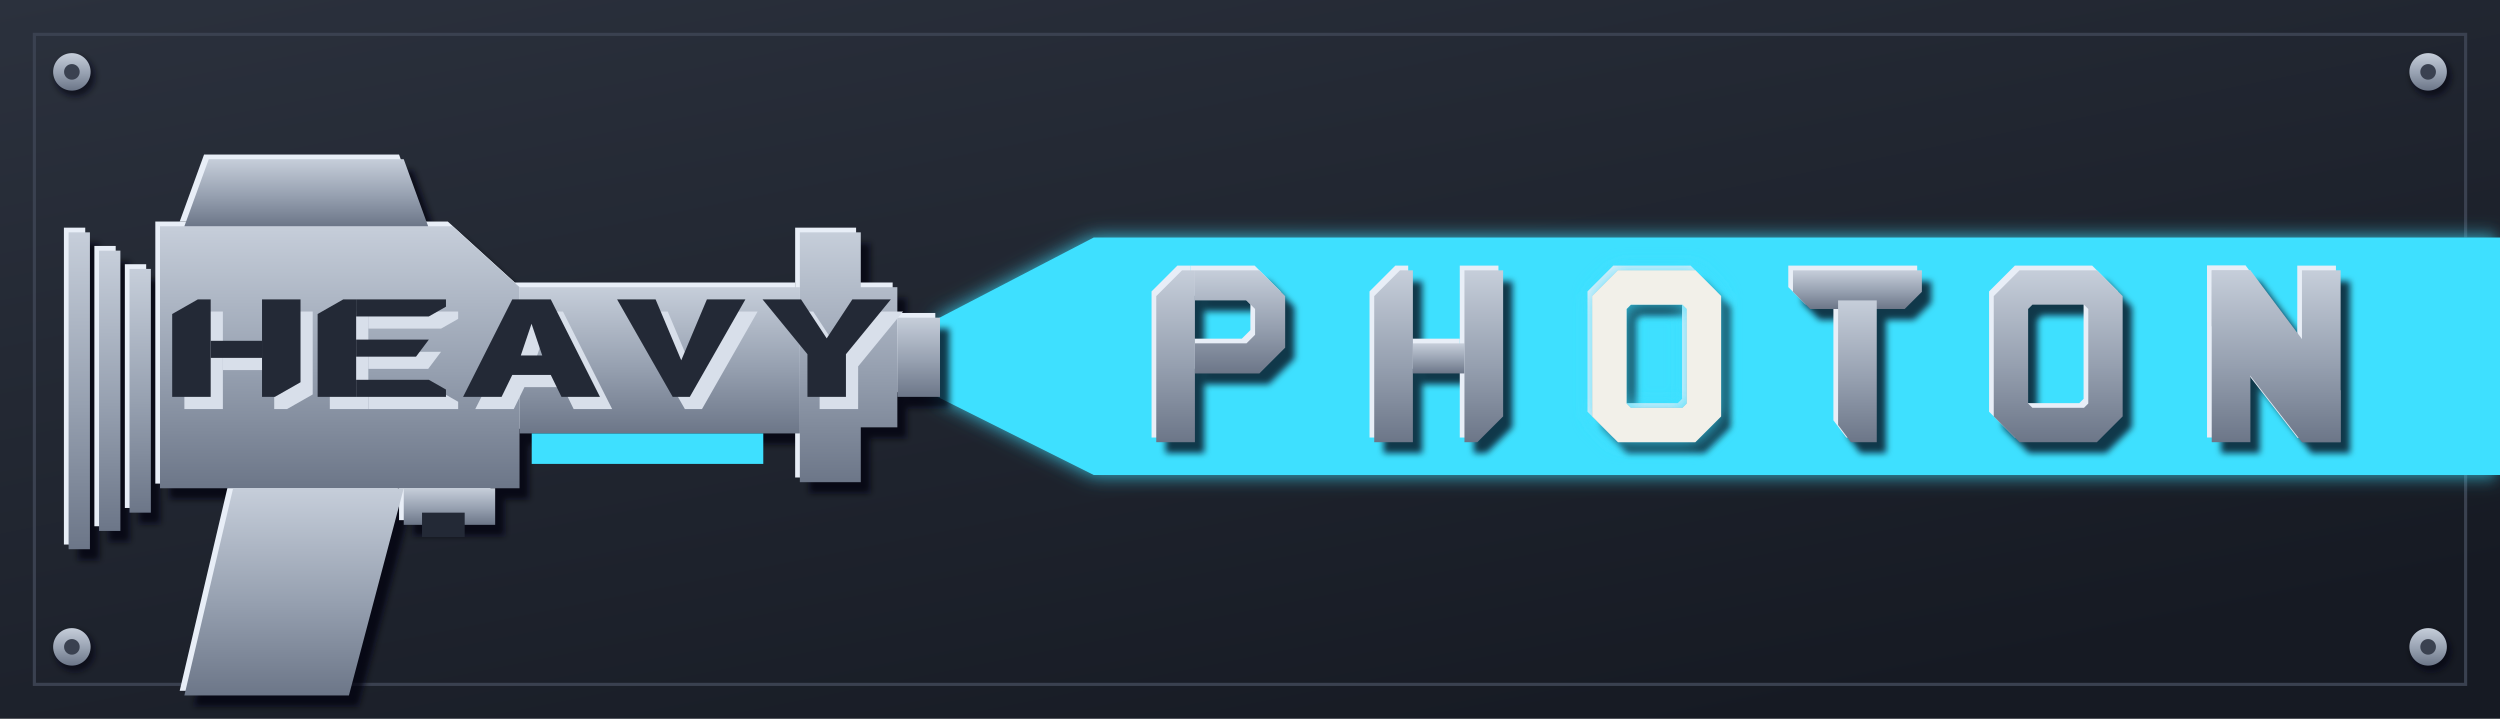
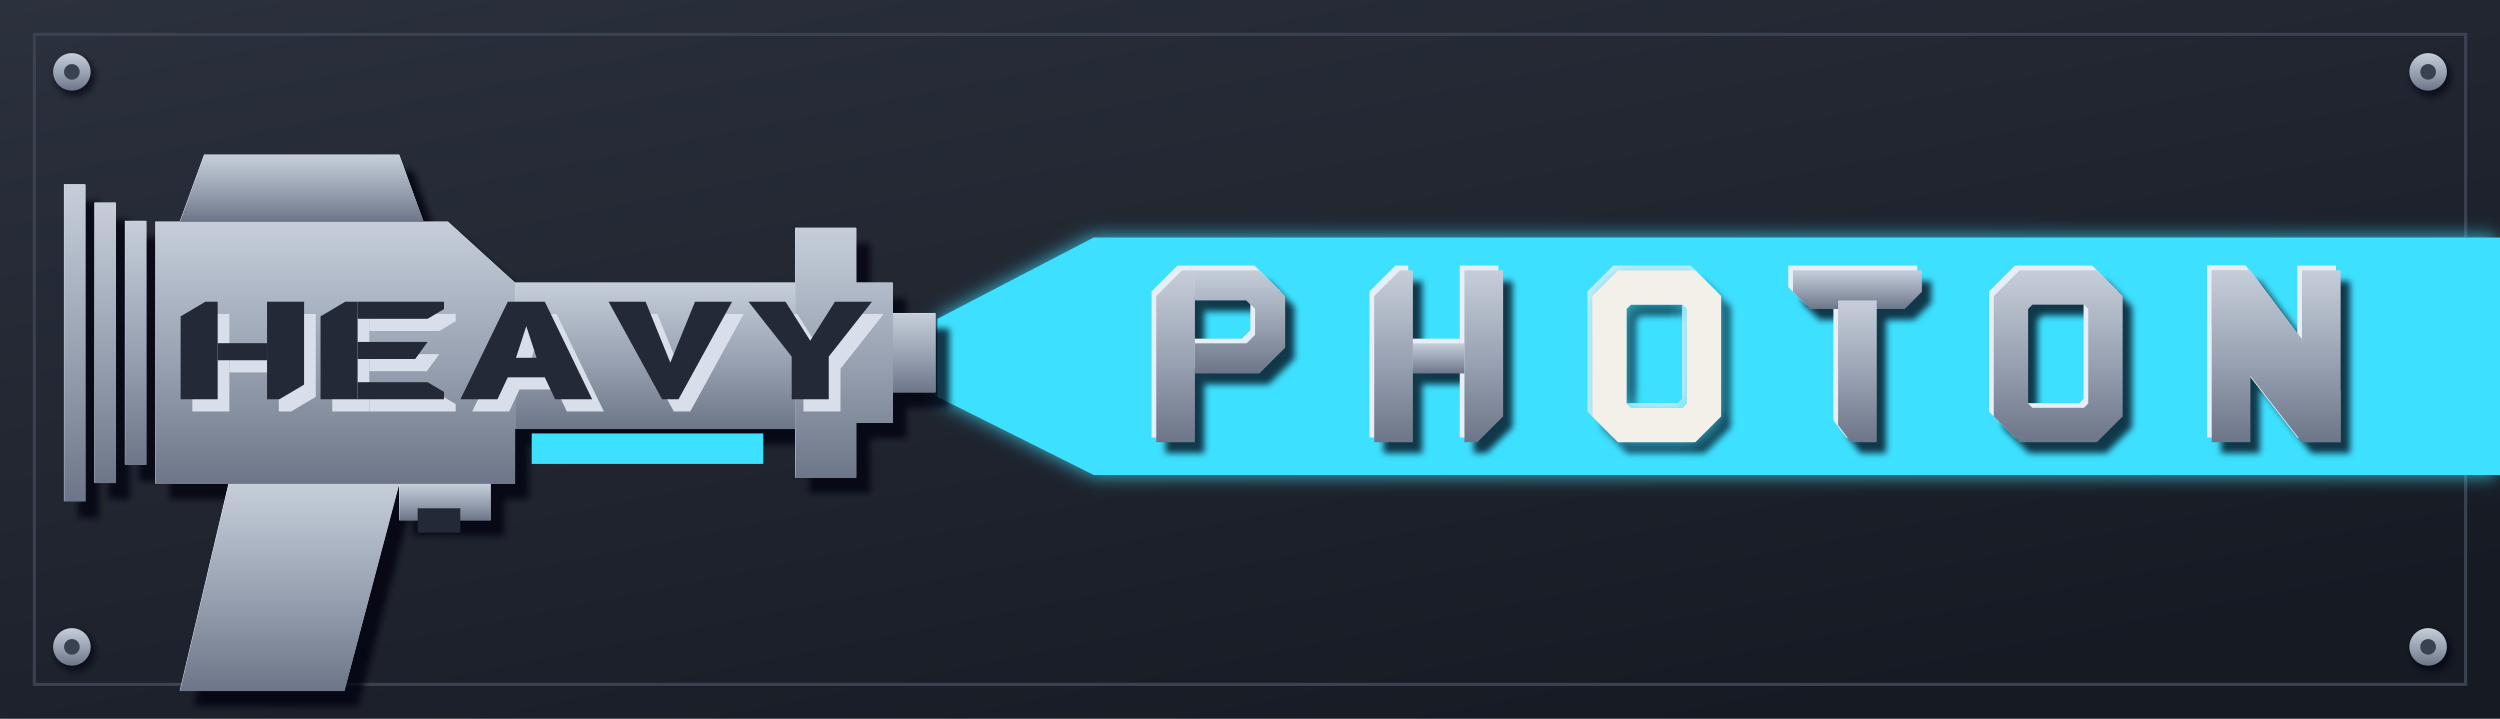
- <svg xmlns="http://www.w3.org/2000/svg" viewBox="0 0 1600 460" width="1600" height="460">
-   <defs>
+ <svg xmlns="http://www.w3.org/2000/svg" xmlns:xlink="http://www.w3.org/1999/xlink" viewBox="0 0 1600 460" width="1600" height="460" version="1.1" id="svg88">
+   <defs id="defs6">
    <linearGradient id="plate2" x1="0" y1="0" x2="0.7" y2="1">
-       <stop offset="0" stop-color="#2B313D" />
-       <stop offset="1" stop-color="#161A23" />
+       <stop offset="0" stop-color="#2B313D" id="stop1" />
+       <stop offset="1" stop-color="#161A23" id="stop2" />
    </linearGradient>
    <linearGradient id="steel2" x1="0" y1="0" x2="0" y2="1">
-       <stop offset="0" stop-color="#C6CEDA" />
-       <stop offset="0.55" stop-color="#96A0B0" />
-       <stop offset="1" stop-color="#6C7688" />
+       <stop offset="0" stop-color="#C6CEDA" id="stop3" />
+       <stop offset="0.55" stop-color="#96A0B0" id="stop4" />
+       <stop offset="1" stop-color="#6C7688" id="stop5" />
    </linearGradient>
-     <filter id="soften2" x="-20%" y="-20%" width="140%" height="140%">
-       <feGaussianBlur stdDeviation="2.2" />
+     <filter id="soften2" x="-0.203" y="-0.203" width="1.406" height="1.406">
+       <feGaussianBlur stdDeviation="2.2" id="feGaussianBlur5" />
    </filter>
-     <filter id="glow2" x="-60%" y="-60%" width="220%" height="220%">
-       <feGaussianBlur stdDeviation="6" />
+     <filter id="glow2" x="-0.175" y="-0.131" width="1.349" height="1.262">
+       <feGaussianBlur stdDeviation="6" id="feGaussianBlur6" />
    </filter>
+     <linearGradient xlink:href="#steel2" id="linearGradient110" x1="7.709" y1="17.123" x2="7.709" y2="44.104" gradientTransform="matrix(0.2594373,0,0,3.854496,0,-14.25498)" gradientUnits="userSpaceOnUse" />
+     <linearGradient xlink:href="#steel2" id="linearGradient111" x1="43.504" y1="19.86" x2="43.504" y2="45.238" gradientTransform="matrix(0.2758386,0,0,3.625308,0,-14.25498)" gradientUnits="userSpaceOnUse" />
+     <linearGradient xlink:href="#steel2" id="linearGradient112" x1="74.374" y1="23.073" x2="74.374" y2="46.737" gradientTransform="matrix(0.295804,0,0,3.380617,0,-14.25498)" gradientUnits="userSpaceOnUse" />
+     <linearGradient xlink:href="#steel2" id="linearGradient113" x1="27.319" y1="74.967" x2="27.319" y2="175.705" gradientTransform="scale(1.171364,0.8537058)" gradientUnits="userSpaceOnUse" />
+     <linearGradient xlink:href="#steel2" id="linearGradient114" x1="38.873" y1="154.349" x2="38.873" y2="224.32" gradientTransform="scale(1.028992,0.9718253)" gradientUnits="userSpaceOnUse" />
+     <linearGradient xlink:href="#steel2" id="linearGradient115" x1="70.835" y1="237.171" x2="70.835" y2="256.144" gradientTransform="scale(1.581139,0.6324555)" gradientUnits="userSpaceOnUse" />
+     <linearGradient xlink:href="#steel2" id="linearGradient116" x1="20.976" y1="80.091" x2="20.976" y2="122.043" gradientTransform="scale(1.906925,0.5244044)" gradientUnits="userSpaceOnUse" />
+     <linearGradient xlink:href="#steel2" id="linearGradient117" x1="108.347" y1="116.293" x2="108.347" y2="182.746" gradientTransform="scale(1.384437,0.7223151)" gradientUnits="userSpaceOnUse" />
+     <linearGradient xlink:href="#steel2" id="linearGradient118" x1="387.389" y1="41.23" x2="387.389" y2="92.455" gradientTransform="scale(0.6246951,1.600781)" gradientUnits="userSpaceOnUse" />
+     <linearGradient xlink:href="#steel2" id="linearGradient119" x1="373.399" y1="68.977" x2="373.399" y2="88.056" gradientTransform="scale(0.7337994,1.36277)" gradientUnits="userSpaceOnUse" />
+     <linearGradient xlink:href="#steel2" id="linearGradient120" x1="1.569" y1="53.54" x2="1.569" y2="277.897" gradientTransform="scale(1.274755,0.7844645)" gradientUnits="userSpaceOnUse" />
+     <linearGradient xlink:href="#steel2" id="linearGradient121" x1="34.438" y1="129.898" x2="34.438" y2="567.393" gradientTransform="scale(1.274755,0.7844645)" gradientUnits="userSpaceOnUse" />
  </defs>
-   <rect width="1600" height="460" fill="url(#plate2)" />
-   <path d="M1578,152 L1578,22 L22,22 L22,438 L1578,438 L1578,304" fill="none" stroke="#3A4150" stroke-width="2" />
-   <circle cx="48" cy="49" r="13" fill="#04060A" opacity="0.6" filter="url(#soften2)" />
-   <circle cx="46" cy="46" r="12" fill="url(#steel2)" />
-   <circle cx="46" cy="46" r="5" fill="#3A4150" />
-   <circle cx="1556" cy="49" r="13" fill="#04060A" opacity="0.6" filter="url(#soften2)" />
-   <circle cx="1554" cy="46" r="12" fill="url(#steel2)" />
-   <circle cx="1554" cy="46" r="5" fill="#3A4150" />
-   <circle cx="48" cy="417" r="13" fill="#04060A" opacity="0.6" filter="url(#soften2)" />
-   <circle cx="46" cy="414" r="12" fill="url(#steel2)" />
-   <circle cx="46" cy="414" r="5" fill="#3A4150" />
-   <circle cx="1556" cy="417" r="13" fill="#04060A" opacity="0.6" filter="url(#soften2)" />
-   <circle cx="1554" cy="414" r="12" fill="url(#steel2)" />
-   <circle cx="1554" cy="414" r="5" fill="#3A4150" />
-   <path fill="#3EE0FF" opacity="0.85" filter="url(#glow2)" d="M600,204 L700,152 L1600,152 L1600,304 L700,304 L600,254 Z" />
-   <path fill="#3EE0FF" d="M600,204 L700,152 L1600,152 L1600,304 L700,304 L600,254 Z" />
-   <g fill="#04060A" opacity="0.75" filter="url(#soften2)" transform="translate(6 7)">
-     <g transform="translate(40 20) scale(1.95)">
-       <rect x="2" y="66" width="7" height="104" />
-       <rect x="12" y="72" width="7" height="92" />
-       <rect x="22" y="78" width="7" height="80" />
-       <path d="M32,64 L128,64 L150,84 L150,150 L32,150 Z" />
-       <path d="M56,150 L112,150 L94,218 L40,218 Z" />
-       <rect x="112" y="150" width="30" height="12" />
-       <path d="M48,42 L112,42 L120,64 L40,64 Z" />
-       <path d="M150,84 L242,84 L242,132 L150,132 Z" />
-       <path d="M242,66 L262,66 L262,84 L274,84 L274,130 L262,130 L262,148 L242,148 Z" />
-       <rect x="274" y="94" width="14" height="26" />
-     </g>
-   </g>
-   <g fill="#E8EEF7" transform="translate(-3 -3)">
-     <g transform="translate(40 20) scale(1.95)">
-       <rect x="2" y="66" width="7" height="104" />
-       <rect x="12" y="72" width="7" height="92" />
-       <rect x="22" y="78" width="7" height="80" />
-       <path d="M32,64 L128,64 L150,84 L150,150 L32,150 Z" />
-       <path d="M56,150 L112,150 L94,218 L40,218 Z" />
-       <rect x="112" y="150" width="30" height="12" />
-       <path d="M48,42 L112,42 L120,64 L40,64 Z" />
-       <path d="M150,84 L242,84 L242,132 L150,132 Z" />
-       <path d="M242,66 L262,66 L262,84 L274,84 L274,130 L262,130 L262,148 L242,148 Z" />
-       <rect x="274" y="94" width="14" height="26" />
-     </g>
-   </g>
-   <g fill="url(#steel2)">
-     <g transform="translate(40 20) scale(1.95)">
-       <rect x="2" y="66" width="7" height="104" />
-       <rect x="12" y="72" width="7" height="92" />
-       <rect x="22" y="78" width="7" height="80" />
-       <path d="M32,64 L128,64 L150,84 L150,150 L32,150 Z" />
-       <path d="M56,150 L112,150 L94,218 L40,218 Z" />
-       <rect x="112" y="150" width="30" height="12" />
-       <path d="M48,42 L112,42 L120,64 L40,64 Z" />
-       <path d="M150,84 L242,84 L242,132 L150,132 Z" />
-       <path d="M242,66 L262,66 L262,84 L274,84 L274,130 L262,130 L262,148 L242,148 Z" />
-       <rect x="274" y="94" width="14" height="26" />
-     </g>
-   </g>
-   <g transform="translate(40 20) scale(1.95)">
-     <g transform="translate(4 4)">
-       <g fill="#D8DFEA" transform="translate(36 88) scale(0.702 0.4)">
-         <g transform="translate(0.0 0)">
-           <rect x="18" y="34" width="24" height="14" />
-           <polygon points="0,12 12,0 18,0 18,80 0,80" />
-           <polygon points="42,0 60,0 60,68 48,80 42,80" />
-         </g>
-         <g transform="translate(68.0 0)">
-           <polygon points="0,12 12,0 18,0 18,80 0,80" />
-           <polygon points="18,0 60,0 60,6 52,14 18,14" />
-           <polygon points="18,33 52,33 46,47 18,47" />
-           <polygon points="18,66 52,66 60,74 60,80 18,80" />
-         </g>
-         <g transform="translate(136.0 0)">
-           <path fill-rule="evenodd" transform="translate(0 0)" d="M23,0 L41,0 L64,80 L46,80 L41,62 L23,62 L18,80 L0,80 Z M32,20 L37,46 L27,46 Z" />
-         </g>
-         <g transform="translate(208.0 0)">
-           <polygon points="0,0 18,0 30,50 42,0 60,0 34,80 26,80" />
-         </g>
-         <g transform="translate(276.0 0)">
-           <polygon points="0,0 18,0 30,32 42,0 60,0 39,45 39,80 21,80 21,45" />
-         </g>
-       </g>
-     </g>
-     <g fill="#232936" transform="translate(36 88) scale(0.702 0.4)">
-       <g transform="translate(0.0 0)">
-         <rect x="18" y="34" width="24" height="14" />
-         <polygon points="0,12 12,0 18,0 18,80 0,80" />
-         <polygon points="42,0 60,0 60,68 48,80 42,80" />
-       </g>
-       <g transform="translate(68.0 0)">
-         <polygon points="0,12 12,0 18,0 18,80 0,80" />
-         <polygon points="18,0 60,0 60,6 52,14 18,14" />
-         <polygon points="18,33 52,33 46,47 18,47" />
-         <polygon points="18,66 52,66 60,74 60,80 18,80" />
-       </g>
-       <g transform="translate(136.0 0)">
-         <path fill-rule="evenodd" transform="translate(0 0)" d="M23,0 L41,0 L64,80 L46,80 L41,62 L23,62 L18,80 L0,80 Z M32,20 L37,46 L27,46 Z" />
-       </g>
-       <g transform="translate(208.0 0)">
-         <polygon points="0,0 18,0 30,50 42,0 60,0 34,80 26,80" />
-       </g>
-       <g transform="translate(276.0 0)">
-         <polygon points="0,0 18,0 30,32 42,0 60,0 39,45 39,80 21,80 21,45" />
-       </g>
-     </g>
-     <rect x="118" y="158" width="14" height="8" fill="#232936" />
-     <g fill="#3EE0FF">
-       <rect x="154" y="132" width="76" height="10" />
-     </g>
-   </g>
-   <g fill="#04060A" opacity="0.75" filter="url(#soften2)" transform="translate(6 7)">
-     <g transform="translate(740 173) scale(1.375)">
-       <g transform="translate(0.0 0)">
-         <path fill-rule="evenodd" transform="translate(0 0)" d="M18,0 L48,0 L60,12 L60,36 L48,48 L18,48 L18,34 L42,34 L46,30 L46,18 L42,14 L18,14 Z" />
-         <polygon points="0,12 12,0 18,0 18,80 0,80" />
-       </g>
-       <g transform="translate(101.4545 0)">
-         <rect x="18" y="34" width="24" height="14" />
-         <polygon points="0,12 12,0 18,0 18,80 0,80" />
-         <polygon points="42,0 60,0 60,68 48,80 42,80" />
-       </g>
-       <g transform="translate(202.9091 0)">
-         <path fill-rule="evenodd" transform="translate(0 0)" d="M12,0 L48,0 L60,12 L60,68 L48,80 L12,80 L0,68 L0,12 Z M18,16 L42,16 L44,18 L44,62 L42,64 L18,64 L16,62 L16,18 Z" />
-       </g>
-       <g transform="translate(296.3636 0)">
-         <polygon points="0,0 60,0 60,10 52,18 8,18 0,10" />
-         <polygon points="21,14 39,14 39,80 27,80 21,72" />
-       </g>
-       <g transform="translate(389.8182 0)">
-         <path fill-rule="evenodd" transform="translate(0 0)" d="M12,0 L48,0 L60,12 L60,68 L48,80 L12,80 L0,68 L0,12 Z M18,16 L42,16 L44,18 L44,62 L42,64 L18,64 L16,62 L16,18 Z" />
-       </g>
-       <g transform="translate(491.2727 0)">
-         <rect x="0" y="0" width="18" height="80" />
-         <rect x="42" y="0" width="18" height="80" />
-         <polygon points="0,0 18,0 60,56 60,80 42,80 0,26" />
-       </g>
-     </g>
-   </g>
-   <g fill="#E8EEF7" transform="translate(-3 -3)">
-     <g transform="translate(740 173) scale(1.375)">
-       <g transform="translate(0.0 0)">
-         <path fill-rule="evenodd" transform="translate(0 0)" d="M18,0 L48,0 L60,12 L60,36 L48,48 L18,48 L18,34 L42,34 L46,30 L46,18 L42,14 L18,14 Z" />
-         <polygon points="0,12 12,0 18,0 18,80 0,80" />
-       </g>
-       <g transform="translate(101.4545 0)">
-         <rect x="18" y="34" width="24" height="14" />
-         <polygon points="0,12 12,0 18,0 18,80 0,80" />
-         <polygon points="42,0 60,0 60,68 48,80 42,80" />
-       </g>
-       <g transform="translate(202.9091 0)">
-         <path fill-rule="evenodd" transform="translate(0 0)" d="M12,0 L48,0 L60,12 L60,68 L48,80 L12,80 L0,68 L0,12 Z M18,16 L42,16 L44,18 L44,62 L42,64 L18,64 L16,62 L16,18 Z" />
-       </g>
-       <g transform="translate(296.3636 0)">
-         <polygon points="0,0 60,0 60,10 52,18 8,18 0,10" />
-         <polygon points="21,14 39,14 39,80 27,80 21,72" />
-       </g>
-       <g transform="translate(389.8182 0)">
-         <path fill-rule="evenodd" transform="translate(0 0)" d="M12,0 L48,0 L60,12 L60,68 L48,80 L12,80 L0,68 L0,12 Z M18,16 L42,16 L44,18 L44,62 L42,64 L18,64 L16,62 L16,18 Z" />
-       </g>
-       <g transform="translate(491.2727 0)">
-         <rect x="0" y="0" width="18" height="80" />
-         <rect x="42" y="0" width="18" height="80" />
-         <polygon points="0,0 18,0 60,56 60,80 42,80 0,26" />
-       </g>
-     </g>
-   </g>
-   <g fill="url(#steel2)">
-     <g transform="translate(740 173) scale(1.375)">
-       <g transform="translate(0.0 0)">
-         <path fill-rule="evenodd" transform="translate(0 0)" d="M18,0 L48,0 L60,12 L60,36 L48,48 L18,48 L18,34 L42,34 L46,30 L46,18 L42,14 L18,14 Z" />
-         <polygon points="0,12 12,0 18,0 18,80 0,80" />
-       </g>
-       <g transform="translate(101.4545 0)">
-         <rect x="18" y="34" width="24" height="14" />
-         <polygon points="0,12 12,0 18,0 18,80 0,80" />
-         <polygon points="42,0 60,0 60,68 48,80 42,80" />
-       </g>
-       <g transform="translate(202.9091 0)">
-         <path fill-rule="evenodd" transform="translate(0 0)" d="M12,0 L48,0 L60,12 L60,68 L48,80 L12,80 L0,68 L0,12 Z M18,16 L42,16 L44,18 L44,62 L42,64 L18,64 L16,62 L16,18 Z" />
-       </g>
-       <g transform="translate(296.3636 0)">
-         <polygon points="0,0 60,0 60,10 52,18 8,18 0,10" />
-         <polygon points="21,14 39,14 39,80 27,80 21,72" />
-       </g>
-       <g transform="translate(389.8182 0)">
-         <path fill-rule="evenodd" transform="translate(0 0)" d="M12,0 L48,0 L60,12 L60,68 L48,80 L12,80 L0,68 L0,12 Z M18,16 L42,16 L44,18 L44,62 L42,64 L18,64 L16,62 L16,18 Z" />
-       </g>
-       <g transform="translate(491.2727 0)">
-         <rect x="0" y="0" width="18" height="80" />
-         <rect x="42" y="0" width="18" height="80" />
-         <polygon points="0,0 18,0 60,56 60,80 42,80 0,26" />
-       </g>
-     </g>
-   </g>
-   <g fill="#3EE0FF" opacity="0.9" filter="url(#glow2)">
-     <g transform="translate(1019.0 173) scale(1.375)">
-       <path fill-rule="evenodd" transform="translate(0 0)" d="M12,0 L48,0 L60,12 L60,68 L48,80 L12,80 L0,68 L0,12 Z M18,16 L42,16 L44,18 L44,62 L42,64 L18,64 L16,62 L16,18 Z" />
-     </g>
-   </g>
-   <g fill="#F2F0E9">
-     <g transform="translate(1019.0 173) scale(1.375)">
-       <path fill-rule="evenodd" transform="translate(0 0)" d="M12,0 L48,0 L60,12 L60,68 L48,80 L12,80 L0,68 L0,12 Z M18,16 L42,16 L44,18 L44,62 L42,64 L18,64 L16,62 L16,18 Z" />
+   <rect width="1600" height="460" fill="url(#plate2)" id="rect6" />
+   <path d="M1578,152 L1578,22 L22,22 L22,438 L1578,438 L1578,304" fill="none" stroke="#3A4150" stroke-width="2" id="path6" />
+   <circle cx="48" cy="49" r="13" fill="#04060A" opacity="0.6" filter="url(#soften2)" id="circle6" />
+   <circle cx="46" cy="46" r="12" fill="url(#steel2)" id="circle7" />
+   <circle cx="46" cy="46" r="5" fill="#3A4150" id="circle8" />
+   <circle cx="1556" cy="49" r="13" fill="#04060A" opacity="0.6" filter="url(#soften2)" id="circle9" />
+   <circle cx="1554" cy="46" r="12" fill="url(#steel2)" id="circle10" />
+   <circle cx="1554" cy="46" r="5" fill="#3A4150" id="circle11" />
+   <circle cx="48" cy="417" r="13" fill="#04060A" opacity="0.6" filter="url(#soften2)" id="circle12" />
+   <circle cx="46" cy="414" r="12" fill="url(#steel2)" id="circle13" />
+   <circle cx="46" cy="414" r="5" fill="#3A4150" id="circle14" />
+   <circle cx="1556" cy="417" r="13" fill="#04060A" opacity="0.6" filter="url(#soften2)" id="circle15" />
+   <circle cx="1554" cy="414" r="12" fill="url(#steel2)" id="circle16" />
+   <circle cx="1554" cy="414" r="5" fill="#3A4150" id="circle17" />
+   <path fill="#3EE0FF" opacity="0.85" filter="url(#glow2)" d="M600,204 L700,152 L1600,152 L1600,304 L700,304 L600,254 Z" id="path17" />
+   <path fill="#3EE0FF" d="M600,204 L700,152 L1600,152 L1600,304 L700,304 L600,254 Z" id="path18" />
+   <g fill="#04060A" opacity="0.75" filter="url(#soften2)" transform="translate(6 7)" id="g25">
+     <g transform="translate(40 20) scale(1.95)" id="g24">
+       <rect x="2" y="52.104" width="7" height="104" id="rect18" />
+       <rect x="12" y="58.104" width="7" height="92" id="rect19" />
+       <rect x="22" y="64.104" width="7" height="80" id="rect20" />
+       <path d="M32,64 L128,64 L150,84 L150,150 L32,150 Z" id="path20" />
+       <path d="M56,150 L112,150 L94,218 L40,218 Z" id="path21" />
+       <rect x="112" y="150" width="30" height="12" id="rect21" />
+       <path d="M48,42 L112,42 L120,64 L40,64 Z" id="path22" />
+       <path d="M150,84 L242,84 L242,132 L150,132 Z" id="path23" />
+       <path d="M242,66 L262,66 L262,84 L274,84 L274,130 L262,130 L262,148 L242,148 Z" id="path24" />
+       <rect x="274" y="94" width="14" height="26" id="rect24" />
+     </g>
+   </g>
+   <g fill="#e8eef7" transform="translate(-3,-3)" id="g32" style="display:inline">
+     <g transform="matrix(1.95,0,0,1.95,40,20)" id="g31">
+       <rect x="2" y="51.745" width="7" height="104" id="rect25" />
+       <rect x="12" y="57.745" width="7" height="92" id="rect26" />
+       <rect x="22" y="63.745" width="7" height="80" id="rect27" />
+       <path d="m 32,64 h 96 l 22,20 v 66 H 32 Z" id="path27" />
+       <path d="m 56,150 h 56 L 94,218 H 40 Z" id="path28" />
+       <rect x="112" y="150" width="30" height="12" id="rect28" />
+       <path d="m 48,42 h 64 l 8,22 H 40 Z" id="path29" />
+       <path d="m 150,84 h 92 v 48 h -92 z" id="path30" />
+       <path d="m 242,66 h 20 v 18 h 12 v 46 h -12 v 18 h -20 z" id="path31" />
+       <rect x="274" y="94" width="14" height="26" id="rect31" />
+     </g>
+   </g>
+   <g fill="url(#steel2)" id="g39" style="display:inline;fill:url(#linearGradient121)" transform="translate(-2.797203,-2.797203)">
+     <g transform="matrix(1.95,0,0,1.95,40,20)" id="g38" style="fill:url(#linearGradient120)">
+       <rect x="2" y="51.745" width="7" height="104" id="rect32" style="display:inline;fill:url(#linearGradient110)" />
+       <rect x="12" y="57.745" width="7" height="92" id="rect33" style="display:inline;fill:url(#linearGradient111)" />
+       <rect x="22" y="63.745" width="7" height="80" id="rect34" style="display:inline;fill:url(#linearGradient112)" />
+       <path d="m 32,64 h 96 l 22,20 v 66 H 32 Z" id="path34" style="fill:url(#linearGradient113)" />
+       <path d="m 56,150 h 56 L 94,218 H 40 Z" id="path35" style="fill:url(#linearGradient114)" />
+       <rect x="112" y="150" width="30" height="12" id="rect35" style="fill:url(#linearGradient115)" />
+       <path d="m 48,42 h 64 l 8,22 H 40 Z" id="path36" style="fill:url(#linearGradient116)" />
+       <path d="m 150,84 h 92 v 48 h -92 z" id="path37" style="fill:url(#linearGradient117)" />
+       <path d="m 242,66 h 20 v 18 h 12 v 46 h -12 v 18 h -20 z" id="path38" style="fill:url(#linearGradient118)" />
+       <rect x="274" y="94" width="14" height="26" id="rect38" style="fill:url(#linearGradient119)" />
+     </g>
+     <rect x="118" y="158" width="14" height="8" fill="#232936" id="rect58" transform="matrix(1.95,0,0,1.95,40,20)" />
+   </g>
+   <g transform="matrix(1.875788,0,0,1.95,48.07576,21.51858)" id="g60">
+     <g transform="translate(4,4)" id="g49">
+       <g fill="#d8dfea" transform="matrix(0.702,0,0,0.4,36,88)" id="g48">
+         <g id="g40">
+           <rect x="18" y="34" width="24" height="14" id="rect39" />
+           <polygon points="12,0 18,0 18,80 0,80 0,12 " id="polygon39" />
+           <polygon points="60,0 60,68 48,80 42,80 42,0 " id="polygon40" />
+         </g>
+         <g transform="translate(68)" id="g44">
+           <polygon points="12,0 18,0 18,80 0,80 0,12 " id="polygon41" />
+           <polygon points="60,0 60,6 52,14 18,14 18,0 " id="polygon42" />
+           <polygon points="46,47 18,47 18,33 52,33 " id="polygon43" />
+           <polygon points="52,66 60,74 60,80 18,80 18,66 " id="polygon44" />
+         </g>
+         <g transform="translate(136)" id="g45">
+           <path fill-rule="evenodd" d="M 23,0 H 41 L 64,80 H 46 L 41,62 H 23 L 18,80 H 0 Z m 9,20 5,26 H 27 Z" id="path44" />
+         </g>
+         <g transform="translate(208)" id="g46">
+           <polygon points="26,80 0,0 18,0 30,50 42,0 60,0 34,80 " id="polygon45" />
+         </g>
+         <g transform="translate(276)" id="g47">
+           <polygon points="39,80 21,80 21,45 0,0 18,0 30,32 42,0 60,0 39,45 " id="polygon46" />
+         </g>
+       </g>
+     </g>
+     <g fill="#232936" transform="matrix(0.702,0,0,0.4,36,88)" id="g58">
+       <g id="g50">
+         <rect x="18" y="34" width="24" height="14" id="rect49" />
+         <polygon points="12,0 18,0 18,80 0,80 0,12 " id="polygon49" />
+         <polygon points="60,0 60,68 48,80 42,80 42,0 " id="polygon50" />
+       </g>
+       <g transform="translate(68)" id="g54">
+         <polygon points="12,0 18,0 18,80 0,80 0,12 " id="polygon51" />
+         <polygon points="60,0 60,6 52,14 18,14 18,0 " id="polygon52" />
+         <polygon points="46,47 18,47 18,33 52,33 " id="polygon53" />
+         <polygon points="52,66 60,74 60,80 18,80 18,66 " id="polygon54" />
+       </g>
+       <g transform="translate(136)" id="g55">
+         <path fill-rule="evenodd" d="M 23,0 H 41 L 64,80 H 46 L 41,62 H 23 L 18,80 H 0 Z m 9,20 5,26 H 27 Z" id="path54" />
+       </g>
+       <g transform="translate(208)" id="g56">
+         <polygon points="26,80 0,0 18,0 30,50 42,0 60,0 34,80 " id="polygon55" />
+       </g>
+       <g transform="translate(276)" id="g57">
+         <polygon points="39,80 21,80 21,45 0,0 18,0 30,32 42,0 60,0 39,45 " id="polygon56" />
+       </g>
+     </g>
+   </g>
+   <g fill="#3ee0ff" id="g59" transform="matrix(1.95,0,0,1.95,40,20)">
+     <rect x="154" y="132" width="76" height="10" id="rect59" />
+   </g>
+   <g fill="#04060A" opacity="0.75" filter="url(#soften2)" transform="translate(6 7)" id="g68">
+     <g transform="translate(740 173) scale(1.375)" id="g67">
+       <g transform="translate(0.0 0)" id="g61">
+         <path fill-rule="evenodd" transform="translate(0 0)" d="M18,0 L48,0 L60,12 L60,36 L48,48 L18,48 L18,34 L42,34 L46,30 L46,18 L42,14 L18,14 Z" id="path60" />
+         <polygon points="0,12 12,0 18,0 18,80 0,80" id="polygon60" />
+       </g>
+       <g transform="translate(101.4545 0)" id="g62">
+         <rect x="18" y="34" width="24" height="14" id="rect61" />
+         <polygon points="0,12 12,0 18,0 18,80 0,80" id="polygon61" />
+         <polygon points="42,0 60,0 60,68 48,80 42,80" id="polygon62" />
+       </g>
+       <g transform="translate(202.9091 0)" id="g63">
+         <path fill-rule="evenodd" transform="translate(0 0)" d="M12,0 L48,0 L60,12 L60,68 L48,80 L12,80 L0,68 L0,12 Z M18,16 L42,16 L44,18 L44,62 L42,64 L18,64 L16,62 L16,18 Z" id="path62" />
+       </g>
+       <g transform="translate(296.3636 0)" id="g64">
+         <polygon points="0,0 60,0 60,10 52,18 8,18 0,10" id="polygon63" />
+         <polygon points="21,14 39,14 39,80 27,80 21,72" id="polygon64" />
+       </g>
+       <g transform="translate(389.8182 0)" id="g65">
+         <path fill-rule="evenodd" transform="translate(0 0)" d="M12,0 L48,0 L60,12 L60,68 L48,80 L12,80 L0,68 L0,12 Z M18,16 L42,16 L44,18 L44,62 L42,64 L18,64 L16,62 L16,18 Z" id="path64" />
+       </g>
+       <g transform="translate(491.2727 0)" id="g66">
+         <rect x="0" y="0" width="18" height="80" id="rect65" />
+         <rect x="42" y="0" width="18" height="80" id="rect66" />
+         <polygon points="0,0 18,0 60,56 60,80 42,80 0,26" id="polygon66" />
+       </g>
+     </g>
+   </g>
+   <g fill="#E8EEF7" transform="translate(-3 -3)" id="g76">
+     <g transform="translate(740 173) scale(1.375)" id="g75">
+       <g transform="translate(0.0 0)" id="g69">
+         <path fill-rule="evenodd" transform="translate(0 0)" d="M18,0 L48,0 L60,12 L60,36 L48,48 L18,48 L18,34 L42,34 L46,30 L46,18 L42,14 L18,14 Z" id="path68" />
+         <polygon points="0,12 12,0 18,0 18,80 0,80" id="polygon68" />
+       </g>
+       <g transform="translate(101.4545 0)" id="g70">
+         <rect x="18" y="34" width="24" height="14" id="rect69" />
+         <polygon points="0,12 12,0 18,0 18,80 0,80" id="polygon69" />
+         <polygon points="42,0 60,0 60,68 48,80 42,80" id="polygon70" />
+       </g>
+       <g transform="translate(202.9091 0)" id="g71">
+         <path fill-rule="evenodd" transform="translate(0 0)" d="M12,0 L48,0 L60,12 L60,68 L48,80 L12,80 L0,68 L0,12 Z M18,16 L42,16 L44,18 L44,62 L42,64 L18,64 L16,62 L16,18 Z" id="path70" />
+       </g>
+       <g transform="translate(296.3636 0)" id="g72">
+         <polygon points="0,0 60,0 60,10 52,18 8,18 0,10" id="polygon71" />
+         <polygon points="21,14 39,14 39,80 27,80 21,72" id="polygon72" />
+       </g>
+       <g transform="translate(389.8182 0)" id="g73">
+         <path fill-rule="evenodd" transform="translate(0 0)" d="M12,0 L48,0 L60,12 L60,68 L48,80 L12,80 L0,68 L0,12 Z M18,16 L42,16 L44,18 L44,62 L42,64 L18,64 L16,62 L16,18 Z" id="path72" />
+       </g>
+       <g transform="translate(491.2727 0)" id="g74">
+         <rect x="0" y="0" width="18" height="80" id="rect73" />
+         <rect x="42" y="0" width="18" height="80" id="rect74" />
+         <polygon points="0,0 18,0 60,56 60,80 42,80 0,26" id="polygon74" />
+       </g>
+     </g>
+   </g>
+   <g fill="url(#steel2)" id="g84">
+     <g transform="translate(740 173) scale(1.375)" id="g83">
+       <g transform="translate(0.0 0)" id="g77">
+         <path fill-rule="evenodd" transform="translate(0 0)" d="M18,0 L48,0 L60,12 L60,36 L48,48 L18,48 L18,34 L42,34 L46,30 L46,18 L42,14 L18,14 Z" id="path76" />
+         <polygon points="0,12 12,0 18,0 18,80 0,80" id="polygon76" />
+       </g>
+       <g transform="translate(101.4545 0)" id="g78">
+         <rect x="18" y="34" width="24" height="14" id="rect77" />
+         <polygon points="0,12 12,0 18,0 18,80 0,80" id="polygon77" />
+         <polygon points="42,0 60,0 60,68 48,80 42,80" id="polygon78" />
+       </g>
+       <g transform="translate(202.9091 0)" id="g79">
+         <path fill-rule="evenodd" transform="translate(0 0)" d="M12,0 L48,0 L60,12 L60,68 L48,80 L12,80 L0,68 L0,12 Z M18,16 L42,16 L44,18 L44,62 L42,64 L18,64 L16,62 L16,18 Z" id="path78" />
+       </g>
+       <g transform="translate(296.3636 0)" id="g80">
+         <polygon points="0,0 60,0 60,10 52,18 8,18 0,10" id="polygon79" />
+         <polygon points="21,14 39,14 39,80 27,80 21,72" id="polygon80" />
+       </g>
+       <g transform="translate(389.8182 0)" id="g81">
+         <path fill-rule="evenodd" transform="translate(0 0)" d="M12,0 L48,0 L60,12 L60,68 L48,80 L12,80 L0,68 L0,12 Z M18,16 L42,16 L44,18 L44,62 L42,64 L18,64 L16,62 L16,18 Z" id="path80" />
+       </g>
+       <g transform="translate(491.2727 0)" id="g82">
+         <rect x="0" y="0" width="18" height="80" id="rect81" />
+         <rect x="42" y="0" width="18" height="80" id="rect82" />
+         <polygon points="0,0 18,0 60,56 60,80 42,80 0,26" id="polygon82" />
+       </g>
+     </g>
+   </g>
+   <g fill="#3EE0FF" opacity="0.9" filter="url(#glow2)" id="g86">
+     <g transform="translate(1019.0 173) scale(1.375)" id="g85">
+       <path fill-rule="evenodd" transform="translate(0 0)" d="M12,0 L48,0 L60,12 L60,68 L48,80 L12,80 L0,68 L0,12 Z M18,16 L42,16 L44,18 L44,62 L42,64 L18,64 L16,62 L16,18 Z" id="path84" />
+     </g>
+   </g>
+   <g fill="#F2F0E9" id="g88">
+     <g transform="translate(1019.0 173) scale(1.375)" id="g87">
+       <path fill-rule="evenodd" transform="translate(0 0)" d="M12,0 L48,0 L60,12 L60,68 L48,80 L12,80 L0,68 L0,12 Z M18,16 L42,16 L44,18 L44,62 L42,64 L18,64 L16,62 L16,18 Z" id="path86" />
    </g>
  </g>
</svg>
